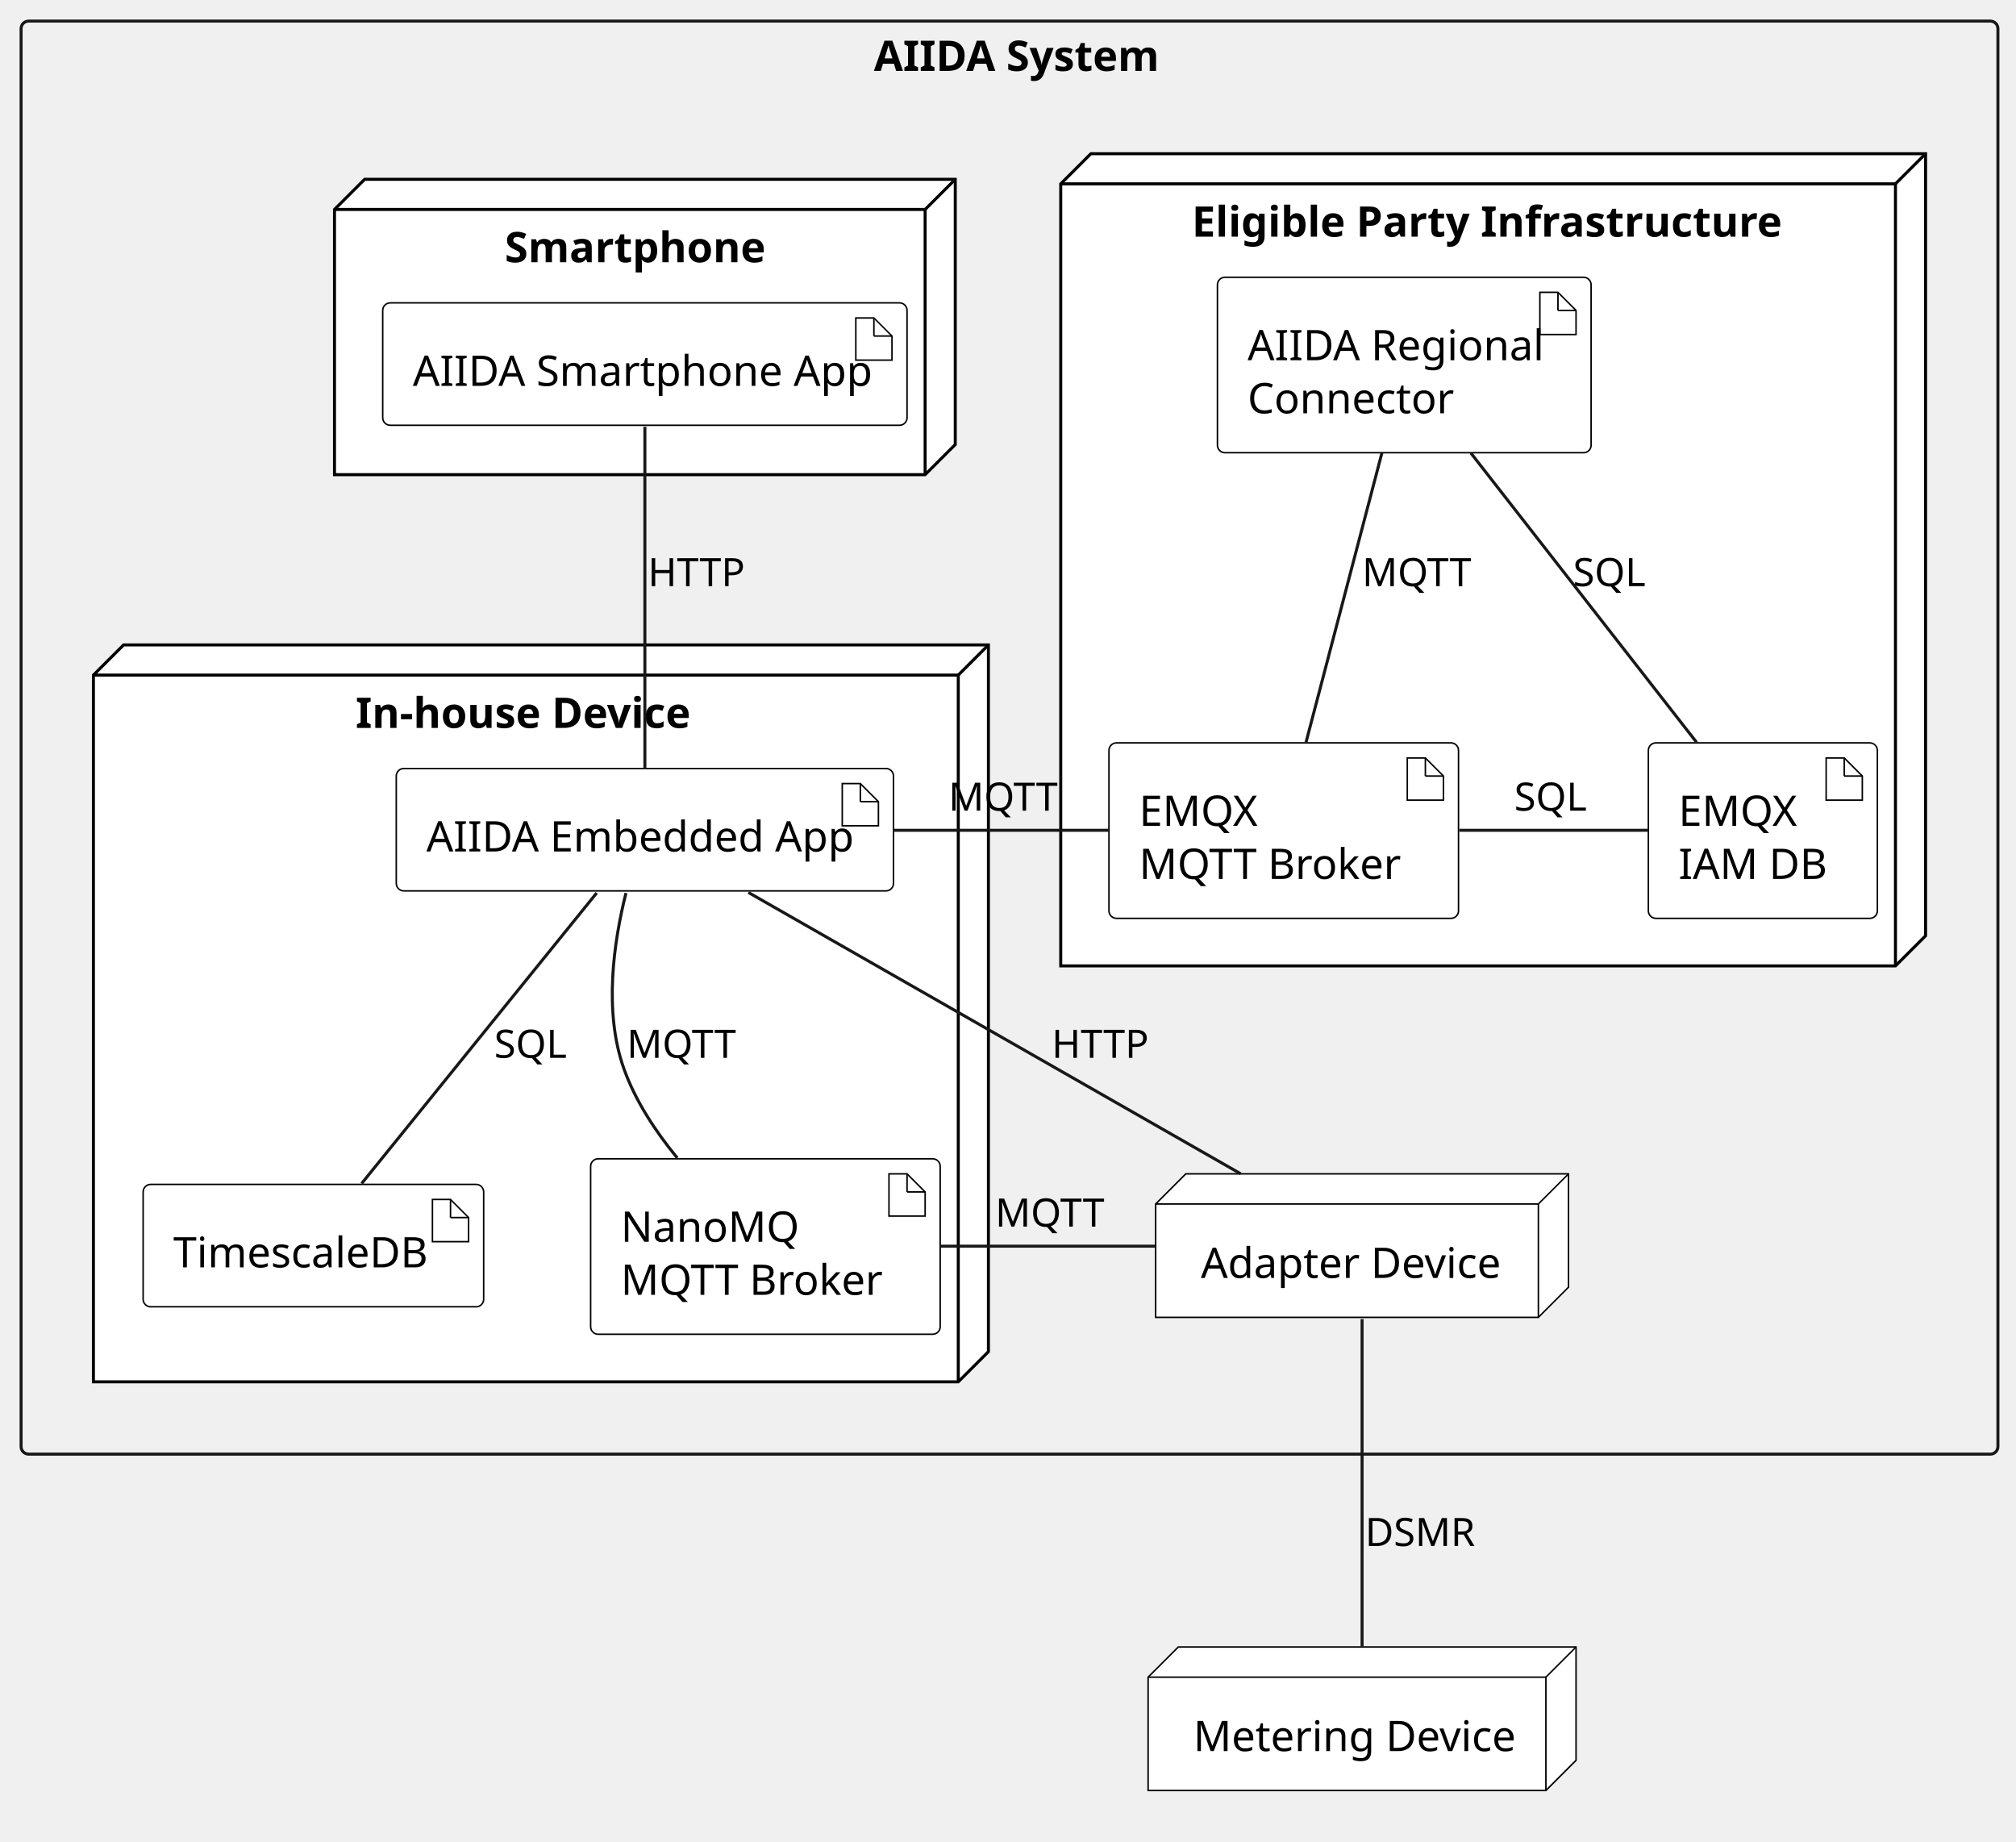
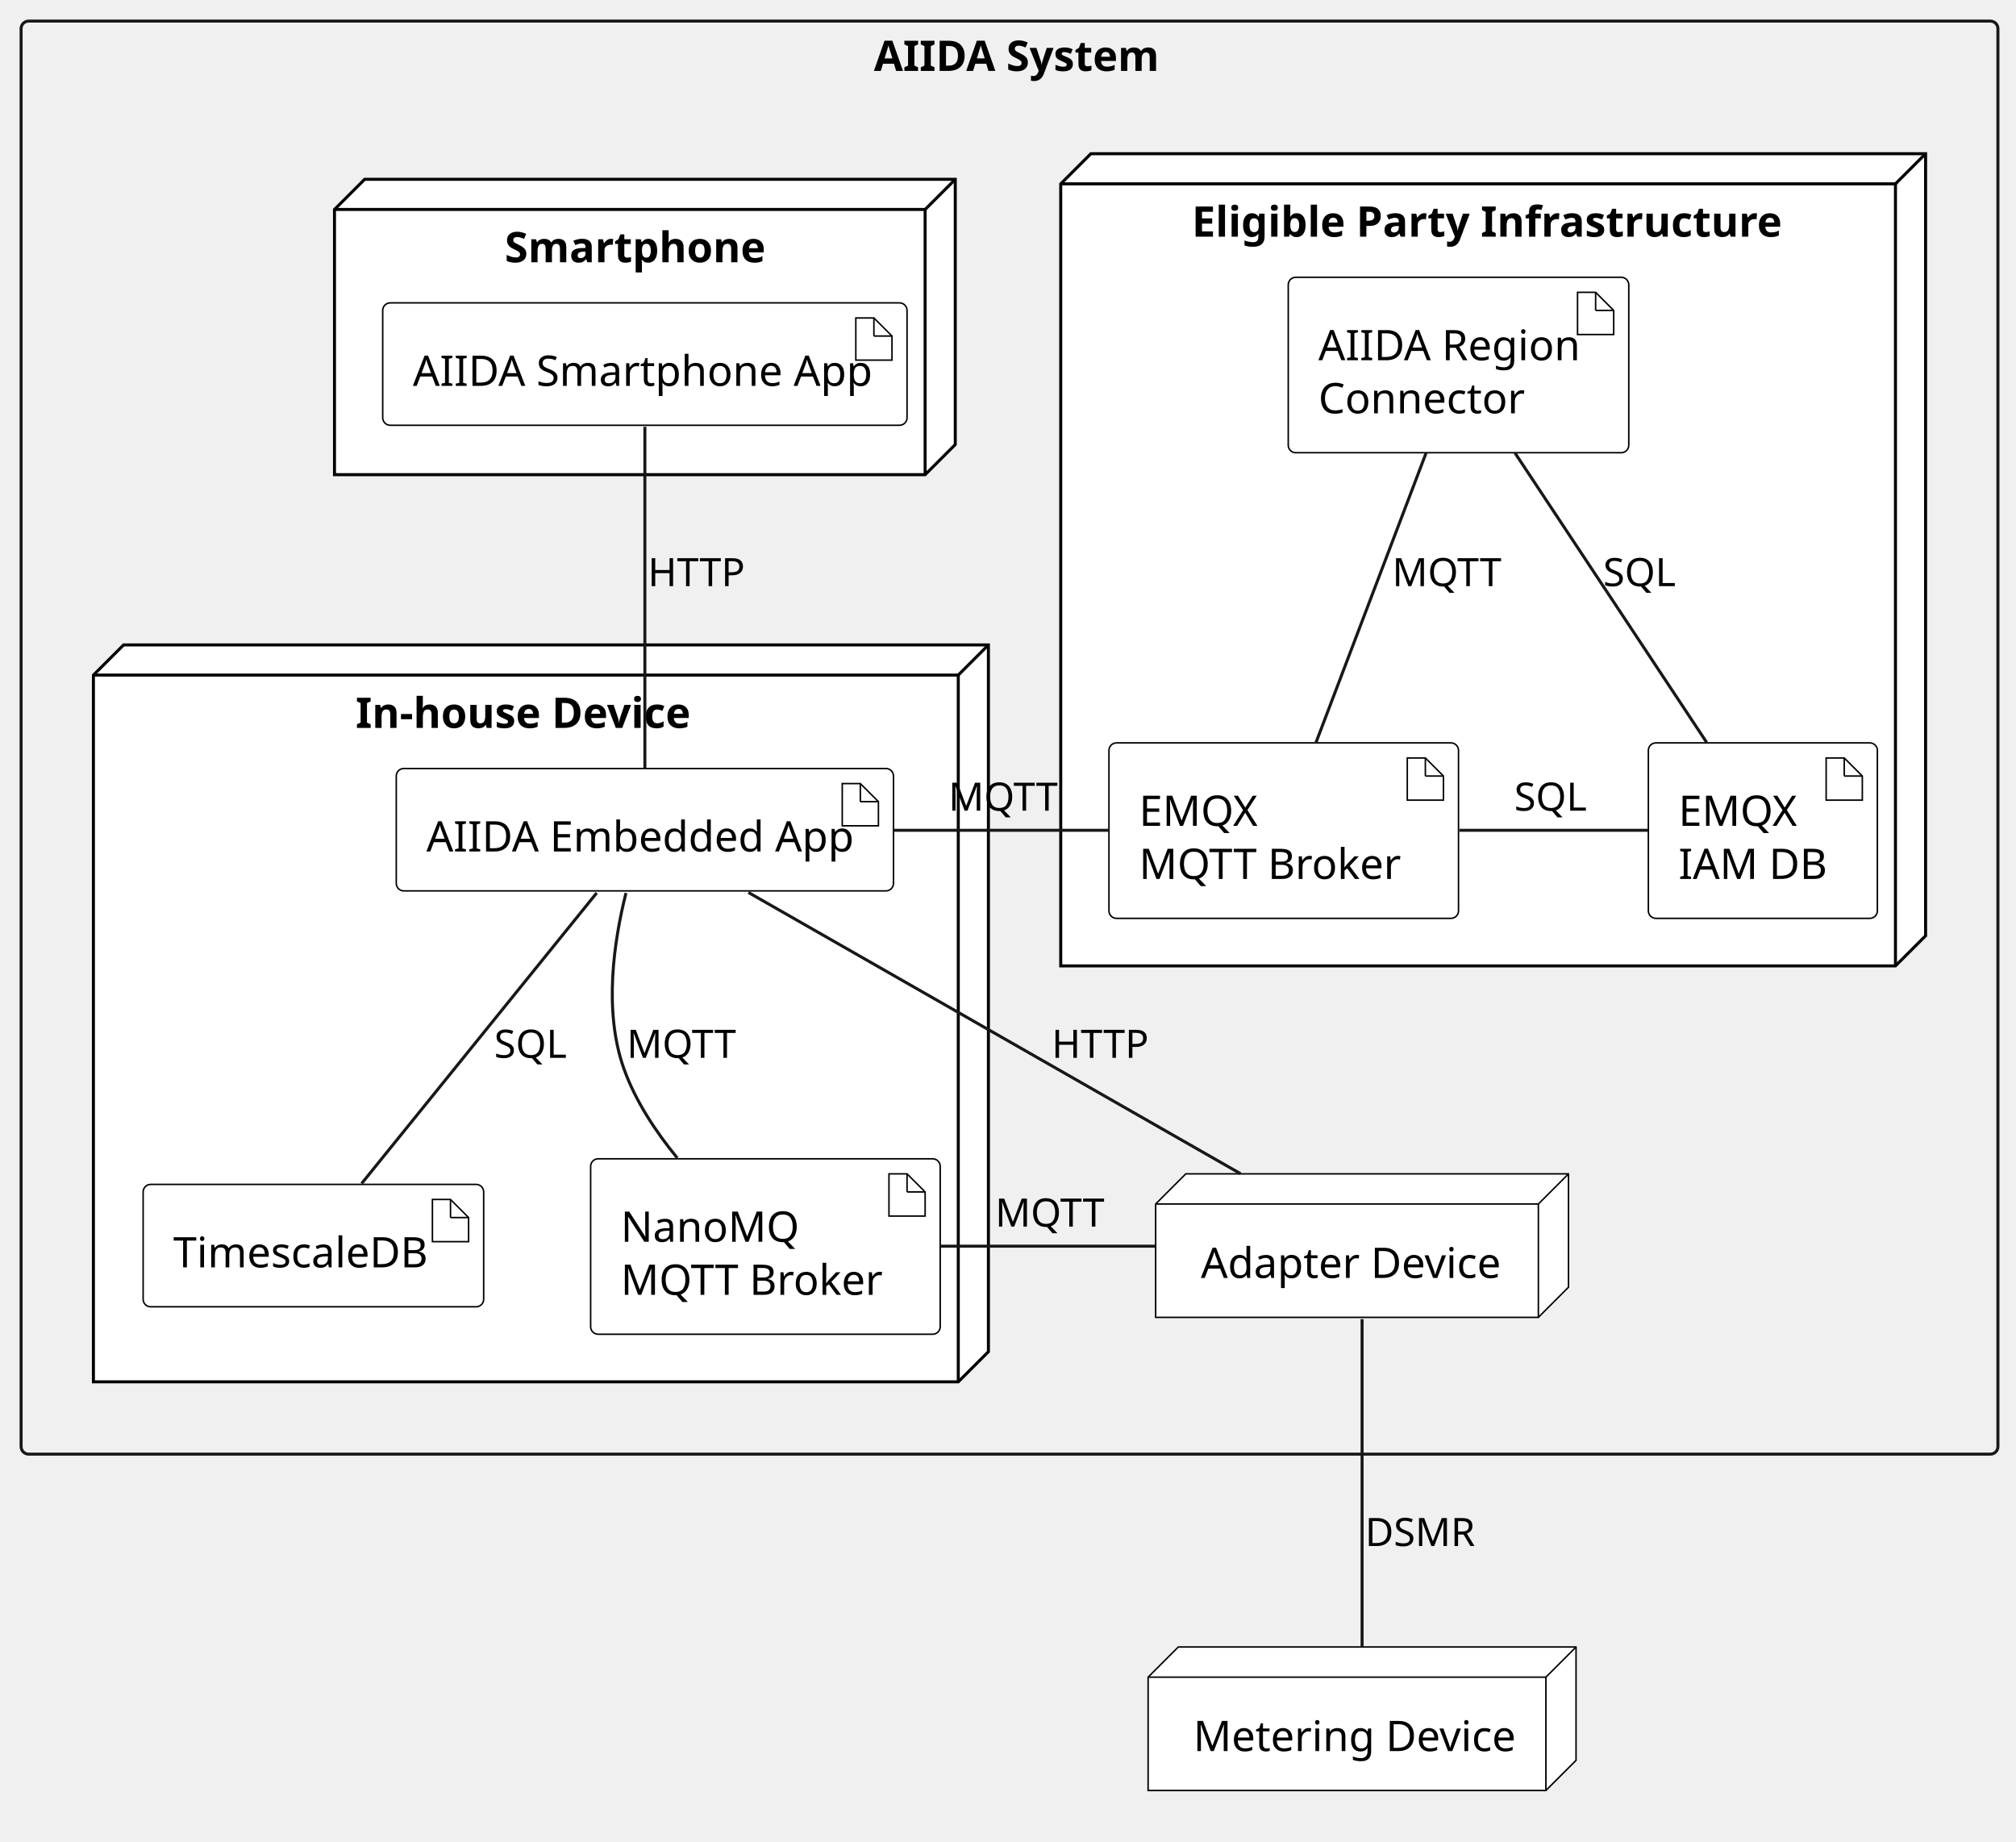
<svg xmlns="http://www.w3.org/2000/svg" contentStyleType="text/css" height="611px" preserveAspectRatio="none" style="width:669px;height:611px;background:#FFFFFF;" version="1.1" viewBox="0 0 669 611" width="669px" zoomAndPan="magnify">
  <defs />
  <g>
    <g id="cluster_AIIDA System">
      <rect fill="none" height="475.5" rx="2.5" ry="2.5" style="stroke:#181818;stroke-width:1.0;" width="656" x="7" y="7" />
      <text fill="#000000" font-family="sans-serif" font-size="14" font-weight="bold" lengthAdjust="spacing" textLength="90" x="290" y="23.533">AIIDA System</text>
    </g>
    <g id="cluster_epInfra">
      <polygon fill="#FFFFFF" points="352,61,362,51,639,51,639,310.5,629,320.5,352,320.5,352,61" style="stroke:#000000;stroke-width:1.0;" />
      <line style="stroke:#000000;stroke-width:1.0;" x1="629" x2="639" y1="61" y2="51" />
      <line style="stroke:#000000;stroke-width:1.0;" x1="352" x2="629" y1="61" y2="61" />
      <line style="stroke:#000000;stroke-width:1.0;" x1="629" x2="629" y1="61" y2="320.5" />
      <text fill="#000000" font-family="sans-serif" font-size="14" font-weight="bold" lengthAdjust="spacing" textLength="192" x="395.5" y="78.533">Eligible Party Infrastructure</text>
    </g>
    <g id="cluster_smartphone">
      <polygon fill="#FFFFFF" points="111,69.5,121,59.5,317,59.5,317,147.5,307,157.5,111,157.5,111,69.5" style="stroke:#000000;stroke-width:1.0;" />
      <line style="stroke:#000000;stroke-width:1.0;" x1="307" x2="317" y1="69.5" y2="59.5" />
      <line style="stroke:#000000;stroke-width:1.0;" x1="111" x2="307" y1="69.5" y2="69.5" />
      <line style="stroke:#000000;stroke-width:1.0;" x1="307" x2="307" y1="69.5" y2="157.5" />
      <text fill="#000000" font-family="sans-serif" font-size="14" font-weight="bold" lengthAdjust="spacing" textLength="85" x="167.5" y="87.033">Smartphone</text>
    </g>
    <g id="cluster_aiida">
      <polygon fill="#FFFFFF" points="31,224,41,214,328,214,328,448.5,318,458.5,31,458.5,31,224" style="stroke:#000000;stroke-width:1.0;" />
      <line style="stroke:#000000;stroke-width:1.0;" x1="318" x2="328" y1="224" y2="214" />
      <line style="stroke:#000000;stroke-width:1.0;" x1="31" x2="318" y1="224" y2="224" />
      <line style="stroke:#000000;stroke-width:1.0;" x1="318" x2="318" y1="224" y2="458.5" />
      <text fill="#000000" font-family="sans-serif" font-size="14" font-weight="bold" lengthAdjust="spacing" textLength="115" x="118" y="241.533">In-house Device</text>
    </g>
    <g id="elem_adapterDevice">
      <polygon fill="#FFFFFF" points="383.5,399.5,393.5,389.5,520.5,389.5,520.5,427.109,510.5,437.109,383.5,437.109,383.5,399.5" style="stroke:#000000;stroke-width:0.5;" />
      <line style="stroke:#000000;stroke-width:0.5;" x1="510.5" x2="520.5" y1="399.5" y2="389.5" />
      <line style="stroke:#000000;stroke-width:0.5;" x1="383.5" x2="510.5" y1="399.5" y2="399.5" />
      <line style="stroke:#000000;stroke-width:0.5;" x1="510.5" x2="510.5" y1="399.5" y2="437.109" />
      <text fill="#000000" font-family="sans-serif" font-size="14" lengthAdjust="spacing" textLength="97" x="398.5" y="424.033">Adapter Device</text>
    </g>
    <g id="elem_regcon">
-       <rect fill="none" height="58.219" rx="2.5" ry="2.5" style="stroke:#000000;stroke-width:0.5;" width="124" x="404" y="92" />
-       <polygon fill="none" points="511,97,511,111,523,111,523,103,517,97,511,97" style="stroke:#000000;stroke-width:0.5;" />
-       <line style="stroke:#000000;stroke-width:0.5;" x1="517" x2="517" y1="97" y2="103" />
-       <line style="stroke:#000000;stroke-width:0.5;" x1="523" x2="517" y1="103" y2="103" />
-       <text fill="#000000" font-family="sans-serif" font-size="14" lengthAdjust="spacing" textLength="94" x="414" y="119.533">AIIDA Regional</text>
-       <text fill="#000000" font-family="sans-serif" font-size="14" lengthAdjust="spacing" textLength="66" x="414" y="137.143">Connector</text>
+       <rect fill="none" height="58.219" rx="2.5" ry="2.5" style="stroke:#000000;stroke-width:0.5;" width="113" x="427.5" y="92" />
+       <polygon fill="none" points="523.5,97,523.5,111,535.5,111,535.5,103,529.5,97,523.5,97" style="stroke:#000000;stroke-width:0.5;" />
+       <line style="stroke:#000000;stroke-width:0.5;" x1="529.5" x2="529.5" y1="97" y2="103" />
+       <line style="stroke:#000000;stroke-width:0.5;" x1="535.5" x2="529.5" y1="103" y2="103" />
+       <text fill="#000000" font-family="sans-serif" font-size="14" lengthAdjust="spacing" textLength="83" x="437.5" y="119.533">AIIDA Region</text>
+       <text fill="#000000" font-family="sans-serif" font-size="14" lengthAdjust="spacing" textLength="66" x="437.5" y="137.143">Connector</text>
    </g>
    <g id="elem_broker">
      <rect fill="none" height="58.219" rx="2.5" ry="2.5" style="stroke:#000000;stroke-width:0.5;" width="116" x="368" y="246.5" />
      <polygon fill="none" points="467,251.5,467,265.5,479,265.5,479,257.5,473,251.5,467,251.5" style="stroke:#000000;stroke-width:0.5;" />
      <line style="stroke:#000000;stroke-width:0.5;" x1="473" x2="473" y1="251.5" y2="257.5" />
      <line style="stroke:#000000;stroke-width:0.5;" x1="479" x2="473" y1="257.5" y2="257.5" />
      <text fill="#000000" font-family="sans-serif" font-size="14" lengthAdjust="spacing" textLength="39" x="378" y="274.033">EMQX</text>
      <text fill="#000000" font-family="sans-serif" font-size="14" lengthAdjust="spacing" textLength="86" x="378" y="291.643">MQTT Broker</text>
    </g>
    <g id="elem_emqxiam">
      <rect fill="none" height="58.219" rx="2.5" ry="2.5" style="stroke:#000000;stroke-width:0.5;" width="76" x="547" y="246.5" />
      <polygon fill="none" points="606,251.5,606,265.5,618,265.5,618,257.5,612,251.5,606,251.5" style="stroke:#000000;stroke-width:0.5;" />
      <line style="stroke:#000000;stroke-width:0.5;" x1="612" x2="612" y1="251.5" y2="257.5" />
      <line style="stroke:#000000;stroke-width:0.5;" x1="618" x2="612" y1="257.5" y2="257.5" />
      <text fill="#000000" font-family="sans-serif" font-size="14" lengthAdjust="spacing" textLength="39" x="557" y="274.033">EMQX</text>
      <text fill="#000000" font-family="sans-serif" font-size="14" lengthAdjust="spacing" textLength="46" x="557" y="291.643">IAM DB</text>
    </g>
    <g id="elem_app">
      <rect fill="none" height="40.609" rx="2.5" ry="2.5" style="stroke:#000000;stroke-width:0.5;" width="174" x="127" y="100.5" />
      <polygon fill="none" points="284,105.5,284,119.5,296,119.5,296,111.5,290,105.5,284,105.5" style="stroke:#000000;stroke-width:0.5;" />
      <line style="stroke:#000000;stroke-width:0.5;" x1="290" x2="290" y1="105.5" y2="111.5" />
      <line style="stroke:#000000;stroke-width:0.5;" x1="296" x2="290" y1="111.5" y2="111.5" />
      <text fill="#000000" font-family="sans-serif" font-size="14" lengthAdjust="spacing" textLength="144" x="137" y="128.033">AIIDA Smartphone App</text>
    </g>
    <g id="elem_embapp">
      <rect fill="none" height="40.609" rx="2.5" ry="2.5" style="stroke:#000000;stroke-width:0.5;" width="165" x="131.5" y="255" />
      <polygon fill="none" points="279.5,260,279.5,274,291.5,274,291.5,266,285.5,260,279.5,260" style="stroke:#000000;stroke-width:0.5;" />
      <line style="stroke:#000000;stroke-width:0.5;" x1="285.5" x2="285.5" y1="260" y2="266" />
      <line style="stroke:#000000;stroke-width:0.5;" x1="291.5" x2="285.5" y1="266" y2="266" />
      <text fill="#000000" font-family="sans-serif" font-size="14" lengthAdjust="spacing" textLength="135" x="141.5" y="282.533">AIIDA Embedded App</text>
    </g>
    <g id="elem_nano">
      <rect fill="none" height="58.219" rx="2.5" ry="2.5" style="stroke:#000000;stroke-width:0.5;" width="116" x="196" y="384.5" />
      <polygon fill="none" points="295,389.5,295,403.5,307,403.5,307,395.5,301,389.5,295,389.5" style="stroke:#000000;stroke-width:0.5;" />
      <line style="stroke:#000000;stroke-width:0.5;" x1="301" x2="301" y1="389.5" y2="395.5" />
      <line style="stroke:#000000;stroke-width:0.5;" x1="307" x2="301" y1="395.5" y2="395.5" />
      <text fill="#000000" font-family="sans-serif" font-size="14" lengthAdjust="spacing" textLength="55" x="206" y="412.033">NanoMQ</text>
      <text fill="#000000" font-family="sans-serif" font-size="14" lengthAdjust="spacing" textLength="86" x="206" y="429.643">MQTT Broker</text>
    </g>
    <g id="elem_db">
      <rect fill="none" height="40.609" rx="2.5" ry="2.5" style="stroke:#000000;stroke-width:0.5;" width="113" x="47.5" y="393" />
      <polygon fill="none" points="143.5,398,143.5,412,155.5,412,155.5,404,149.5,398,143.5,398" style="stroke:#000000;stroke-width:0.5;" />
      <line style="stroke:#000000;stroke-width:0.5;" x1="149.5" x2="149.5" y1="398" y2="404" />
      <line style="stroke:#000000;stroke-width:0.5;" x1="155.5" x2="149.5" y1="404" y2="404" />
      <text fill="#000000" font-family="sans-serif" font-size="14" lengthAdjust="spacing" textLength="83" x="57.5" y="420.533">TimescaleDB</text>
    </g>
    <g id="elem_smartmeter">
      <polygon fill="#FFFFFF" points="381,556.5,391,546.5,523,546.5,523,584.109,513,594.109,381,594.109,381,556.5" style="stroke:#000000;stroke-width:0.5;" />
      <line style="stroke:#000000;stroke-width:0.5;" x1="513" x2="523" y1="556.5" y2="546.5" />
      <line style="stroke:#000000;stroke-width:0.5;" x1="381" x2="513" y1="556.5" y2="556.5" />
      <line style="stroke:#000000;stroke-width:0.5;" x1="513" x2="513" y1="556.5" y2="594.109" />
      <text fill="#000000" font-family="sans-serif" font-size="14" lengthAdjust="spacing" textLength="102" x="396" y="581.033">Metering Device</text>
    </g>
    <g id="link_broker_emqxiam">
      <path d="M484.3,275.5 C505.22,275.5 528.25,275.5 547,275.5 " fill="none" id="broker-emqxiam" style="stroke:#181818;stroke-width:1.0;" />
      <text fill="#000000" font-family="sans-serif" font-size="13" lengthAdjust="spacing" textLength="26" x="502.5" y="268.995">SQL</text>
    </g>
    <g id="link_regcon_broker">
-       <path d="M458.57,150.33 C451.39,177.72 440.56,218.99 433.39,246.33 " fill="none" id="regcon-broker" style="stroke:#181818;stroke-width:1.0;" />
-       <text fill="#000000" font-family="sans-serif" font-size="13" lengthAdjust="spacing" textLength="35" x="452" y="194.495">MQTT</text>
+       <path d="M473.23,150.33 C462.81,177.72 447.11,218.99 436.72,246.33 " fill="none" id="regcon-broker" style="stroke:#181818;stroke-width:1.0;" />
+       <text fill="#000000" font-family="sans-serif" font-size="13" lengthAdjust="spacing" textLength="35" x="462" y="194.495">MQTT</text>
    </g>
    <g id="link_regcon_emqxiam">
-       <path d="M488.1,150.33 C509.48,177.72 541.68,218.99 563.01,246.33 " fill="none" id="regcon-emqxiam" style="stroke:#181818;stroke-width:1.0;" />
-       <text fill="#000000" font-family="sans-serif" font-size="13" lengthAdjust="spacing" textLength="26" x="522" y="194.495">SQL</text>
+       <path d="M502.76,150.33 C520.9,177.72 548.23,218.99 566.34,246.33 " fill="none" id="regcon-emqxiam" style="stroke:#181818;stroke-width:1.0;" />
+       <text fill="#000000" font-family="sans-serif" font-size="13" lengthAdjust="spacing" textLength="26" x="532" y="194.495">SQL</text>
    </g>
    <g id="link_embapp_nano">
      <path d="M207.73,296.31 C203.67,312.43 200.28,335.53 207,354.5 C210.81,365.25 217.55,375.46 224.76,384.24 " fill="none" id="embapp-nano" style="stroke:#181818;stroke-width:1.0;" />
      <text fill="#000000" font-family="sans-serif" font-size="13" lengthAdjust="spacing" textLength="35" x="208" y="350.995">MQTT</text>
    </g>
    <g id="link_embapp_db">
      <path d="M198.01,296.28 C177.15,322.06 140.88,366.9 120.01,392.7 " fill="none" id="embapp-db" style="stroke:#181818;stroke-width:1.0;" />
      <text fill="#000000" font-family="sans-serif" font-size="13" lengthAdjust="spacing" textLength="26" x="164" y="350.995">SQL</text>
    </g>
    <g id="link_app_embapp">
      <path d="M214,141.62 C214,170.91 214,225.71 214,254.95 " fill="none" id="app-embapp" style="stroke:#181818;stroke-width:1.0;" />
      <text fill="#000000" font-family="sans-serif" font-size="13" lengthAdjust="spacing" textLength="32" x="215" y="194.495">HTTP</text>
    </g>
    <g id="link_embapp_broker">
      <path d="M296.57,275.5 C320.41,275.5 345.9,275.5 367.91,275.5 " fill="none" id="embapp-broker" style="stroke:#181818;stroke-width:1.0;" />
      <text fill="#000000" font-family="sans-serif" font-size="13" lengthAdjust="spacing" textLength="35" x="314.75" y="268.995">MQTT</text>
    </g>
    <g id="link_embapp_adapterDevice">
      <path d="M248.35,296.13 C291.61,320.85 365.79,363.24 411.69,389.46 " fill="none" id="embapp-adapterDevice" style="stroke:#181818;stroke-width:1.0;" />
      <text fill="#000000" font-family="sans-serif" font-size="13" lengthAdjust="spacing" textLength="32" x="349" y="350.995">HTTP</text>
    </g>
    <g id="link_nano_adapterDevice">
      <path d="M312.07,413.5 C334.43,413.5 360.18,413.5 383.45,413.5 " fill="none" id="nano-adapterDevice" style="stroke:#181818;stroke-width:1.0;" />
      <text fill="#000000" font-family="sans-serif" font-size="13" lengthAdjust="spacing" textLength="35" x="330.25" y="406.995">MQTT</text>
    </g>
    <g id="link_adapterDevice_smartmeter">
      <path d="M452,437.71 C452,467.01 452,517.13 452,546.39 " fill="none" id="adapterDevice-smartmeter" style="stroke:#181818;stroke-width:1.0;" />
      <text fill="#000000" font-family="sans-serif" font-size="13" lengthAdjust="spacing" textLength="38" x="453" y="512.995">DSMR</text>
    </g>
  </g>
</svg>
